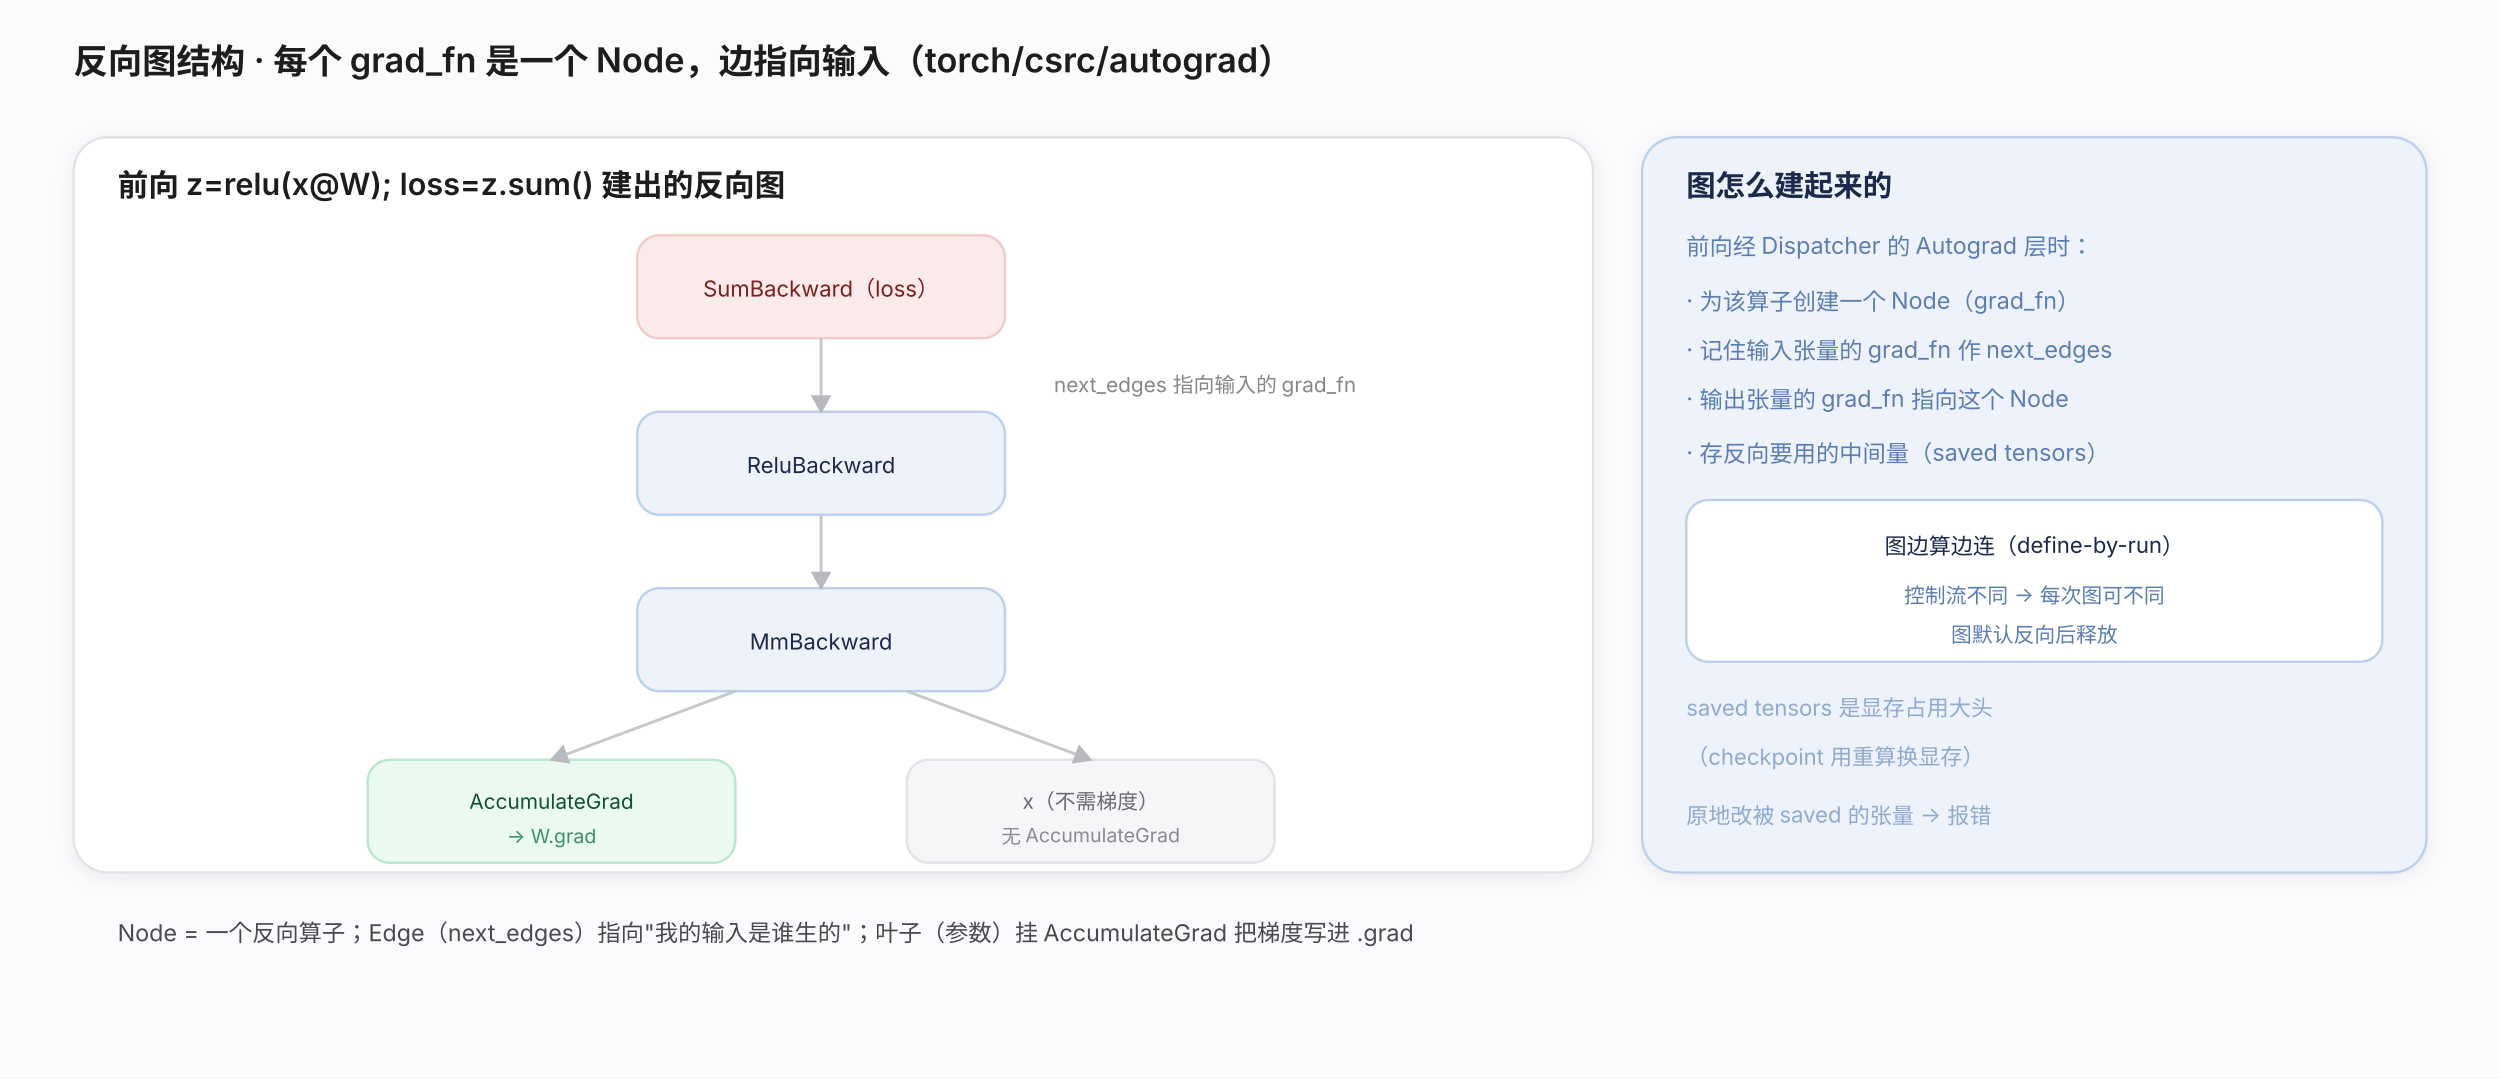
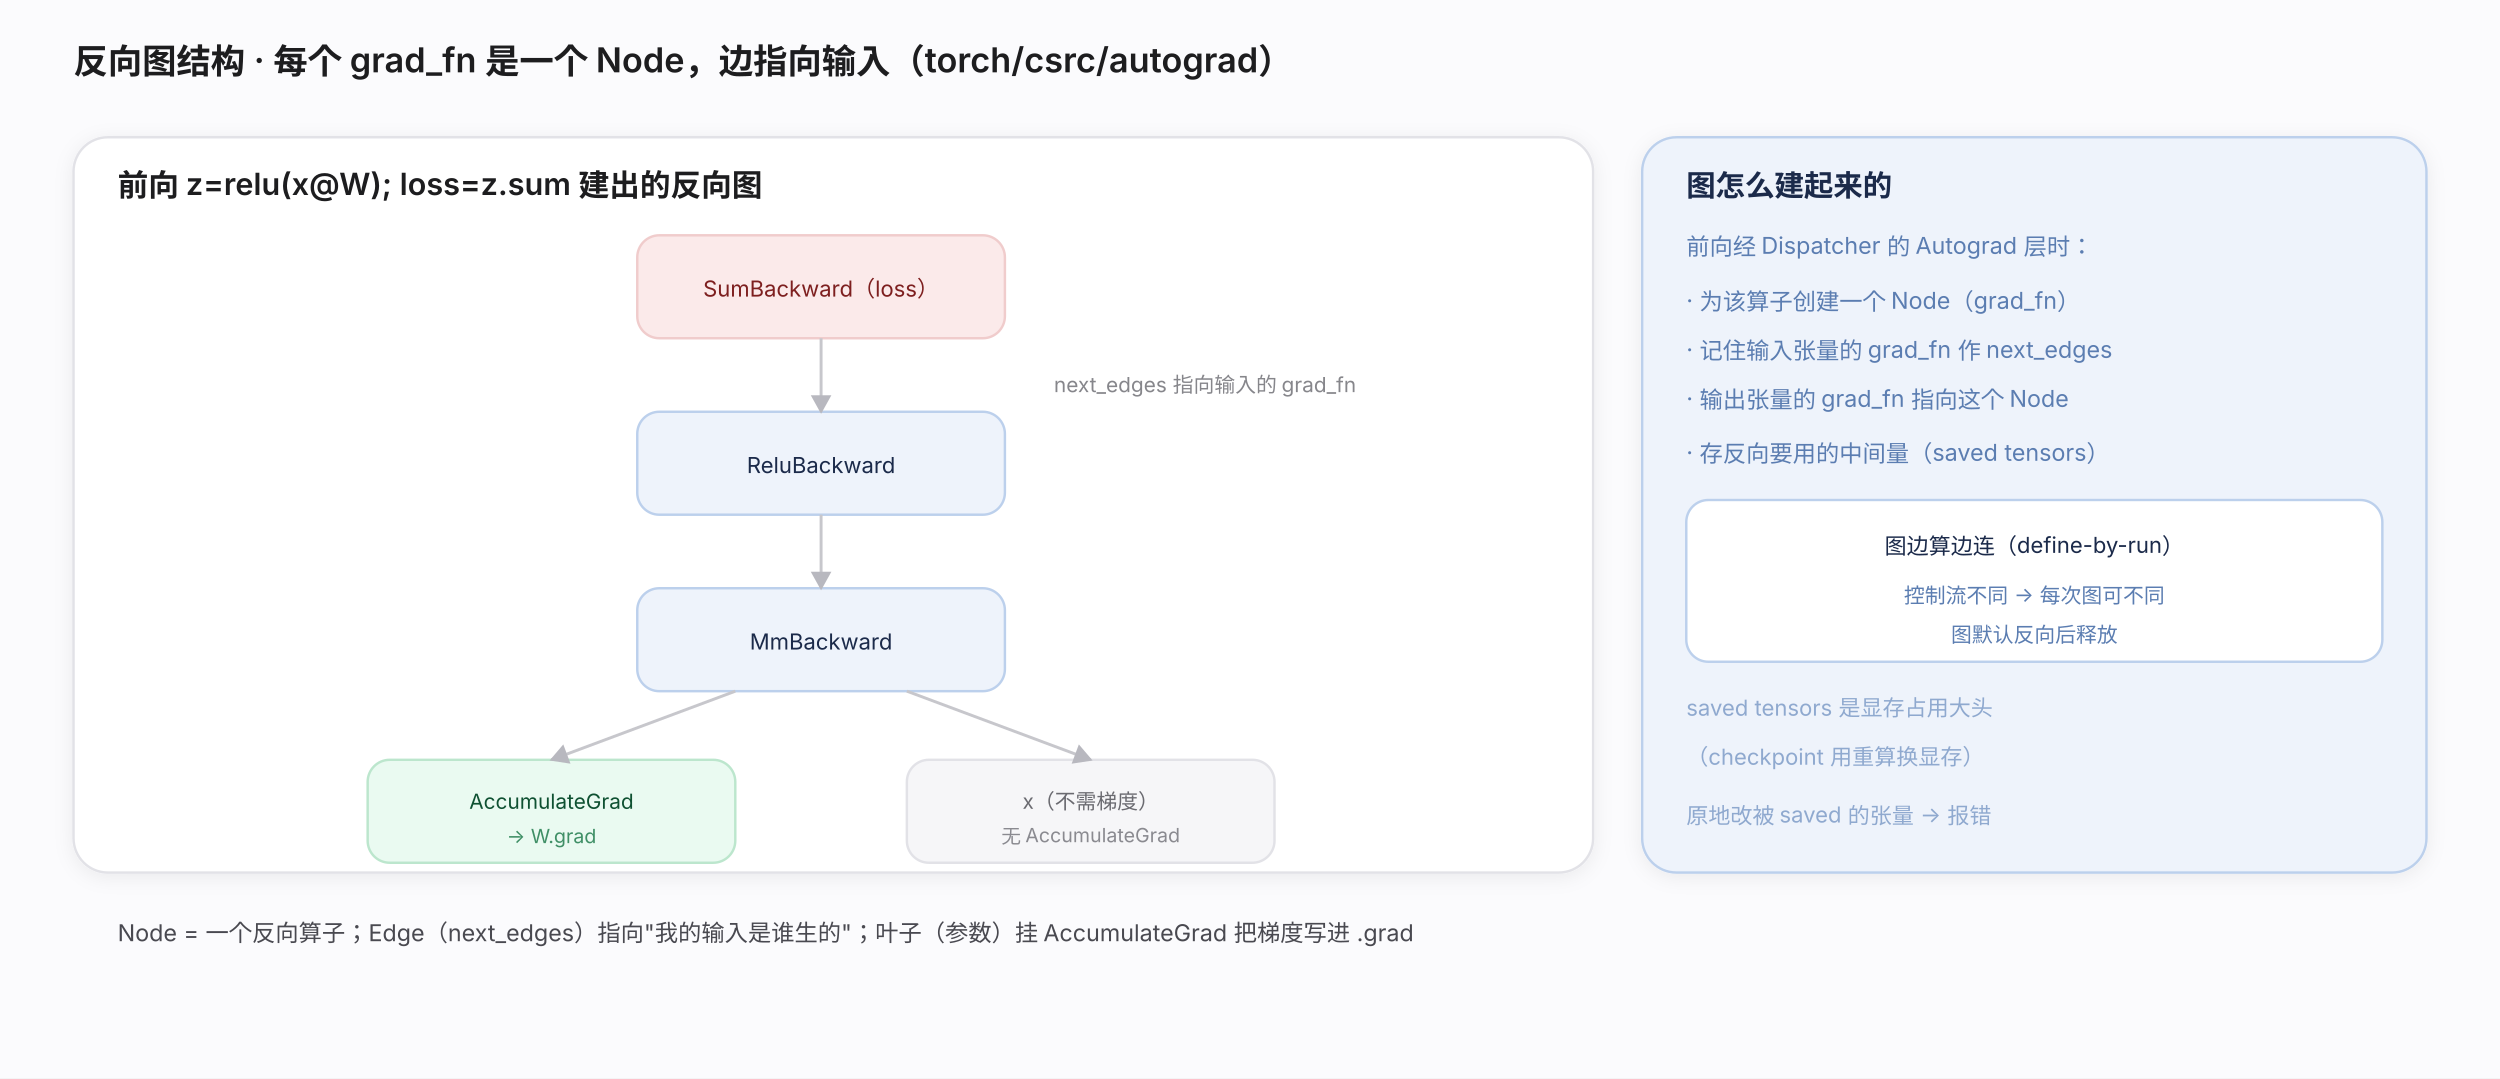
<svg xmlns="http://www.w3.org/2000/svg" width="1020" height="440" viewBox="0 0 1020 440" font-family="-apple-system,BlinkMacSystemFont,'SF Pro Display','Helvetica Neue','PingFang SC','Microsoft YaHei',sans-serif">
  <defs>
    <filter id="soft" x="-20%" y="-20%" width="140%" height="140%">
      <feDropShadow dx="0" dy="1.5" stdDeviation="4" flood-color="#1d1d1f" flood-opacity="0.07" />
    </filter>
    <marker id="ar" viewBox="0 0 10 10" refX="8" refY="5" markerWidth="7" markerHeight="7" orient="auto-start-reverse">
      <path d="M0,0 L9,5 L0,10 z" fill="#b8b8bf" />
    </marker>
    <marker id="arr" viewBox="0 0 10 10" refX="8" refY="5" markerWidth="7" markerHeight="7" orient="auto-start-reverse">
      <path d="M0,0 L9,5 L0,10 z" fill="#c0392b" />
    </marker>
  </defs>
  <rect width="1020" height="440" fill="#fbfbfd" />
  <text x="30" y="30" font-size="14" font-weight="600" fill="#1d1d1f">反向图结构 · 每个 grad_fn 是一个 Node，边指向输入（torch/csrc/autograd）</text>
  <rect x="30" y="56" width="620" height="300" rx="14" fill="#ffffff" stroke="#e2e2e7" filter="url(#soft)" />
-   <text x="48" y="80" font-size="12.5" font-weight="600" fill="#1d1d1f">前向 z=relu(x@W); loss=z.sum() 建出的反向图</text>
+   <text x="48" y="80" font-size="12.5" font-weight="600" fill="#1d1d1f">前向 z=relu(x@W); loss=z.sum 建出的反向图</text>
  <rect x="260" y="96" width="150" height="42" rx="9" fill="#fbeaea" stroke="#f0cccc" />
  <text x="335" y="121" font-size="9" fill="#7d1f1f" text-anchor="middle">SumBackward（loss）</text>
  <rect x="260" y="168" width="150" height="42" rx="9" fill="#eef3fb" stroke="#bcd0ec" />
  <text x="335" y="193" font-size="9" fill="#1b2a4a" text-anchor="middle">ReluBackward</text>
  <rect x="260" y="240" width="150" height="42" rx="9" fill="#eef3fb" stroke="#bcd0ec" />
  <text x="335" y="265" font-size="9" fill="#1b2a4a" text-anchor="middle">MmBackward</text>
  <rect x="150" y="310" width="150" height="42" rx="9" fill="#eafaf1" stroke="#bce6cd" />
  <text x="225" y="330" font-size="8.5" fill="#0f5132" text-anchor="middle">AccumulateGrad</text>
  <text x="225" y="344" font-size="8" fill="#3f8f66" text-anchor="middle">→ W.grad</text>
  <rect x="370" y="310" width="150" height="42" rx="9" fill="#f6f6f8" stroke="#e2e2e7" />
  <text x="445" y="330" font-size="8.5" fill="#6a6a70" text-anchor="middle">x（不需梯度）</text>
  <text x="445" y="344" font-size="8" fill="#8a8a90" text-anchor="middle">无 AccumulateGrad</text>
  <line x1="335" y1="138" x2="335" y2="168" stroke="#c7c7cc" stroke-width="1.2" marker-end="url(#ar)" />
  <line x1="335" y1="210" x2="335" y2="240" stroke="#c7c7cc" stroke-width="1.2" marker-end="url(#ar)" />
  <line x1="300" y1="282" x2="225" y2="310" stroke="#c7c7cc" stroke-width="1.2" marker-end="url(#ar)" />
  <line x1="370" y1="282" x2="445" y2="310" stroke="#c7c7cc" stroke-width="1.2" marker-end="url(#ar)" />
  <text x="430" y="160" font-size="8.5" fill="#86868b">next_edges 指向输入的 grad_fn</text>
  <text x="48" y="384" font-size="9.5" fill="#494950">Node = 一个反向算子；Edge（next_edges）指向"我的输入是谁生的"；叶子（参数）挂 AccumulateGrad 把梯度写进 .grad</text>
  <rect x="670" y="56" width="320" height="300" rx="14" fill="#eef3fb" stroke="#bcd0ec" filter="url(#soft)" />
  <text x="688" y="80" font-size="12" font-weight="600" fill="#1b2a4a">图怎么建起来的</text>
  <text x="688" y="104" font-size="9.5" fill="#5b7db1">前向经 Dispatcher 的 Autograd 层时：</text>
  <text x="688" y="126" font-size="9.5" fill="#5b7db1">· 为该算子创建一个 Node（grad_fn）</text>
  <text x="688" y="146" font-size="9.5" fill="#5b7db1">· 记住输入张量的 grad_fn 作 next_edges</text>
  <text x="688" y="166" font-size="9.5" fill="#5b7db1">· 输出张量的 grad_fn 指向这个 Node</text>
  <text x="688" y="188" font-size="9.5" fill="#5b7db1">· 存反向要用的中间量（saved tensors）</text>
  <rect x="688" y="204" width="284" height="66" rx="9" fill="#ffffff" stroke="#bcd0ec" />
  <text x="830" y="226" font-size="9" fill="#1b2a4a" text-anchor="middle">图边算边连（define-by-run）</text>
  <text x="830" y="246" font-size="8.5" fill="#5b7db1" text-anchor="middle">控制流不同 → 每次图可不同</text>
  <text x="830" y="262" font-size="8.5" fill="#5b7db1" text-anchor="middle">图默认反向后释放</text>
  <text x="688" y="292" font-size="9" fill="#8fa9cf">saved tensors 是显存占用大头</text>
  <text x="688" y="312" font-size="9" fill="#8fa9cf">（checkpoint 用重算换显存）</text>
  <text x="688" y="336" font-size="9" fill="#8fa9cf">原地改被 saved 的张量 → 报错</text>
</svg>
